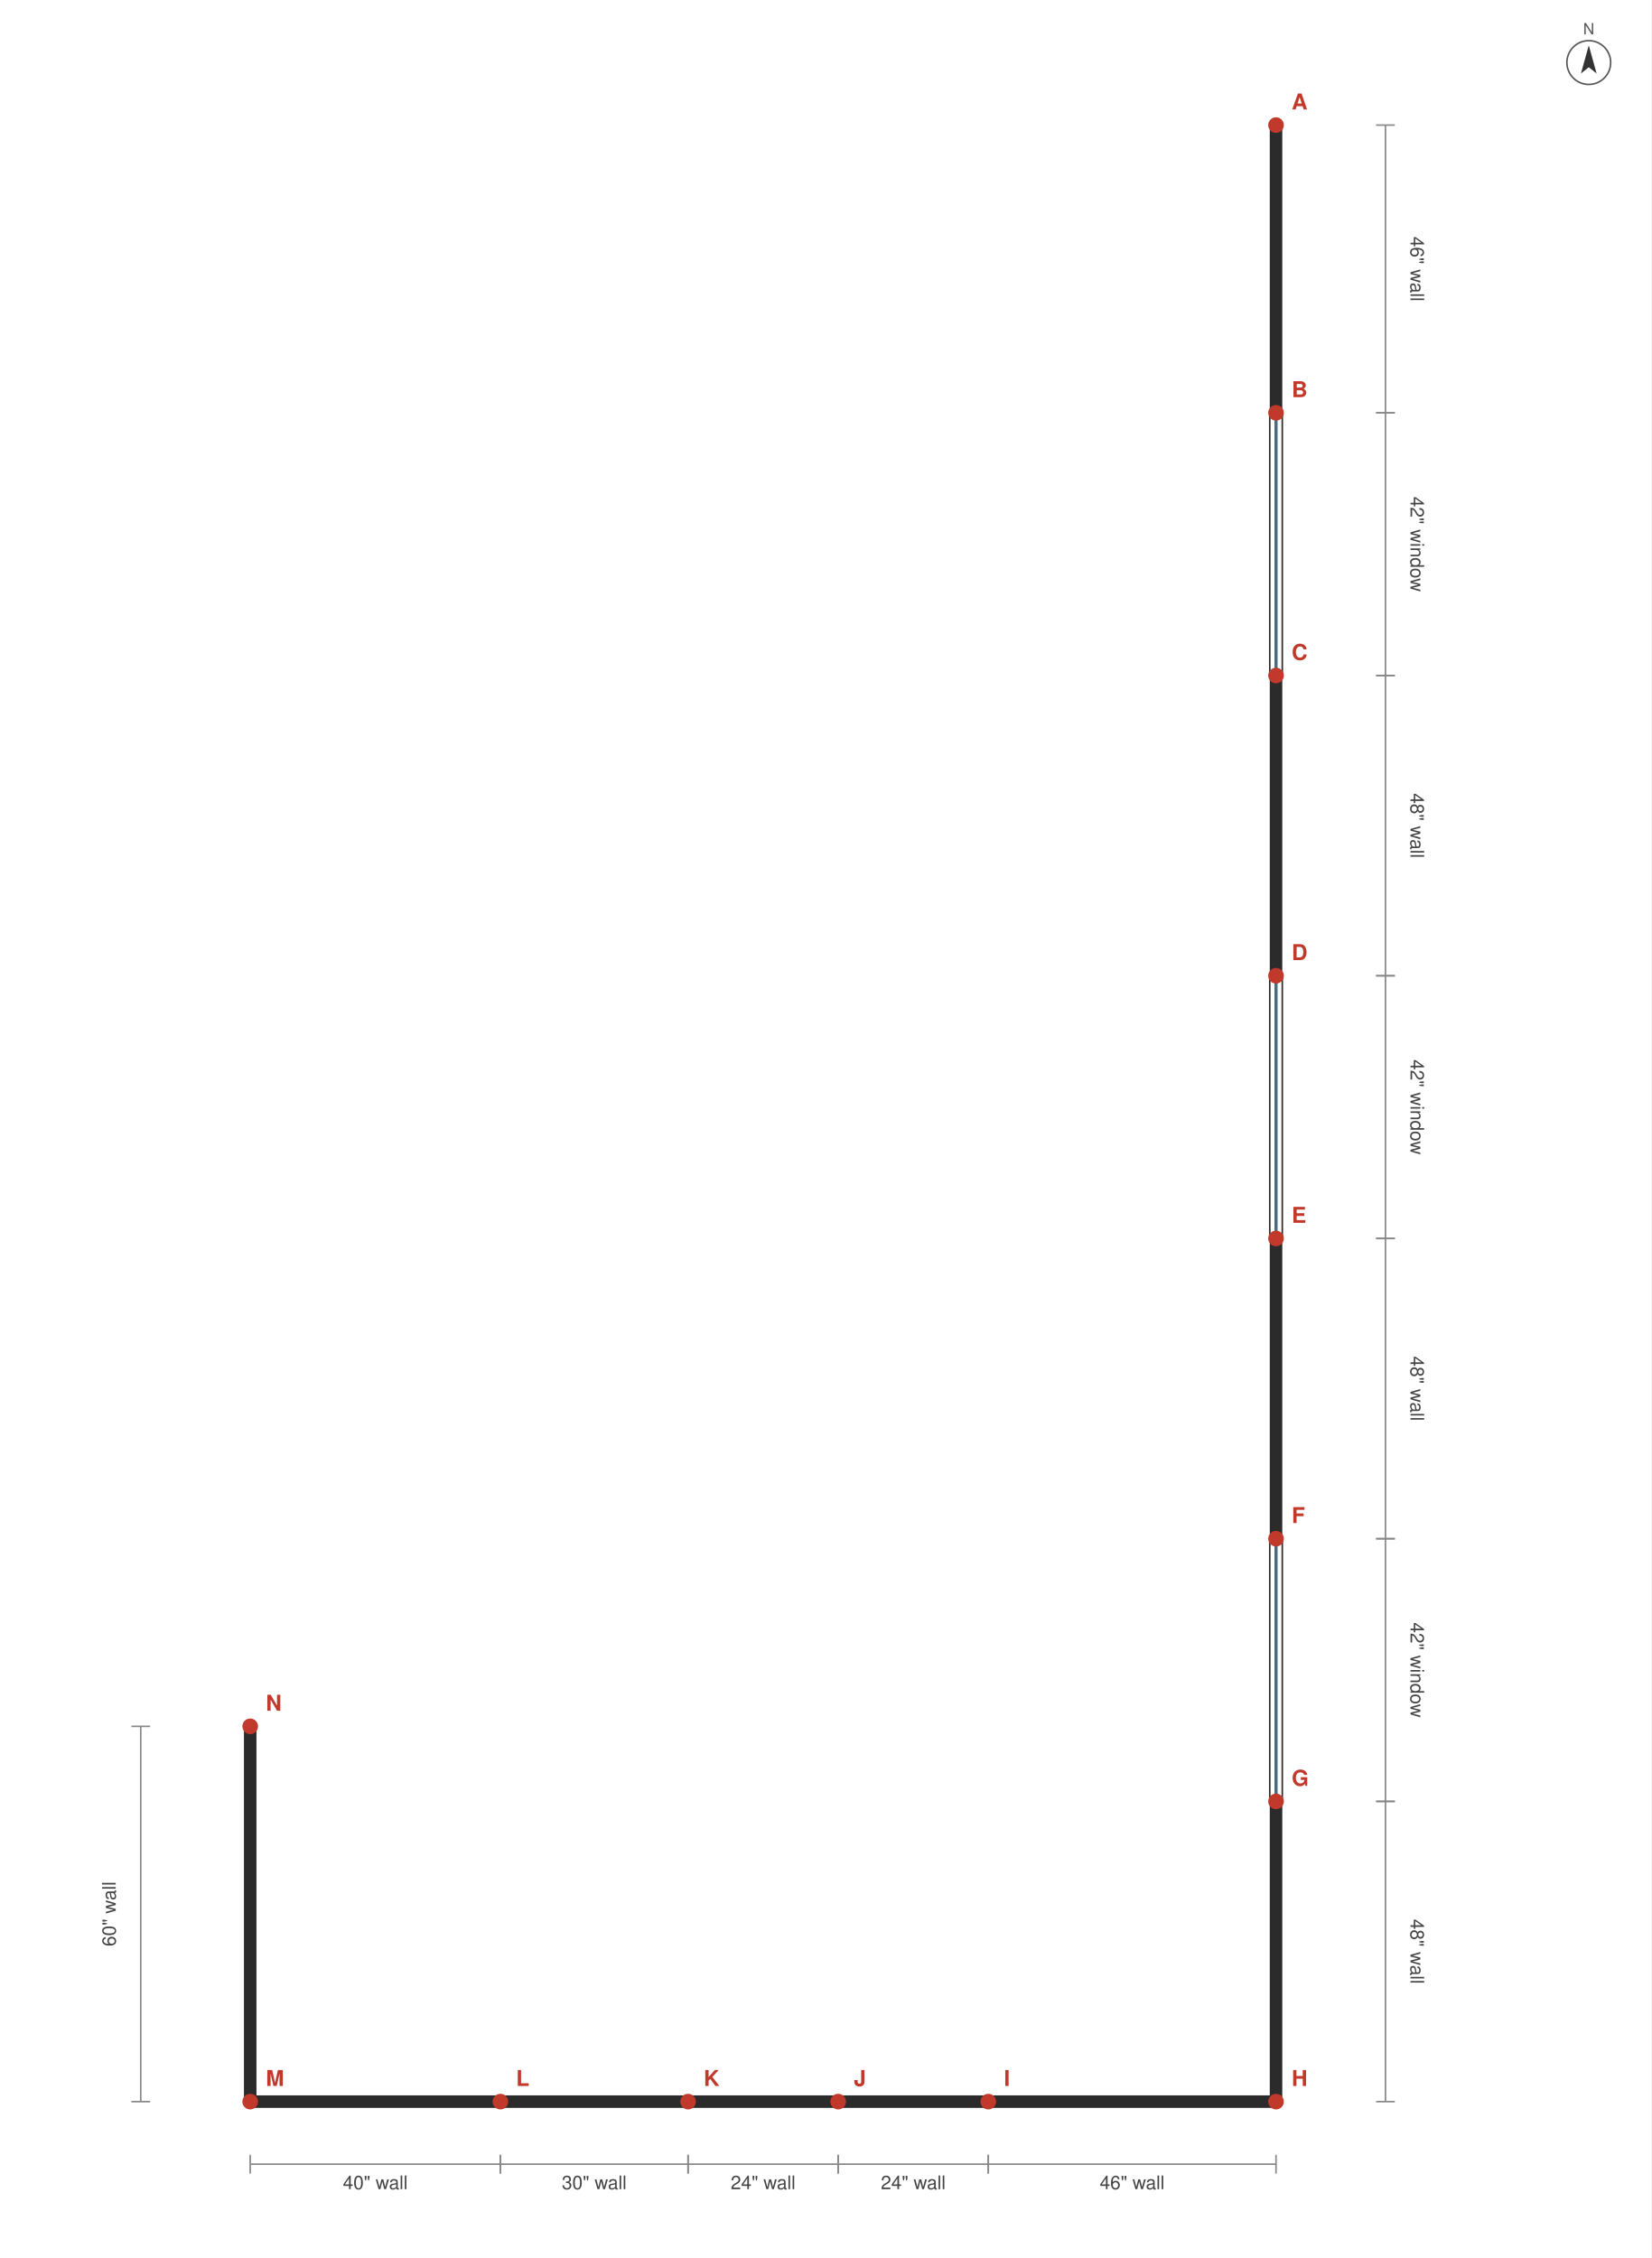
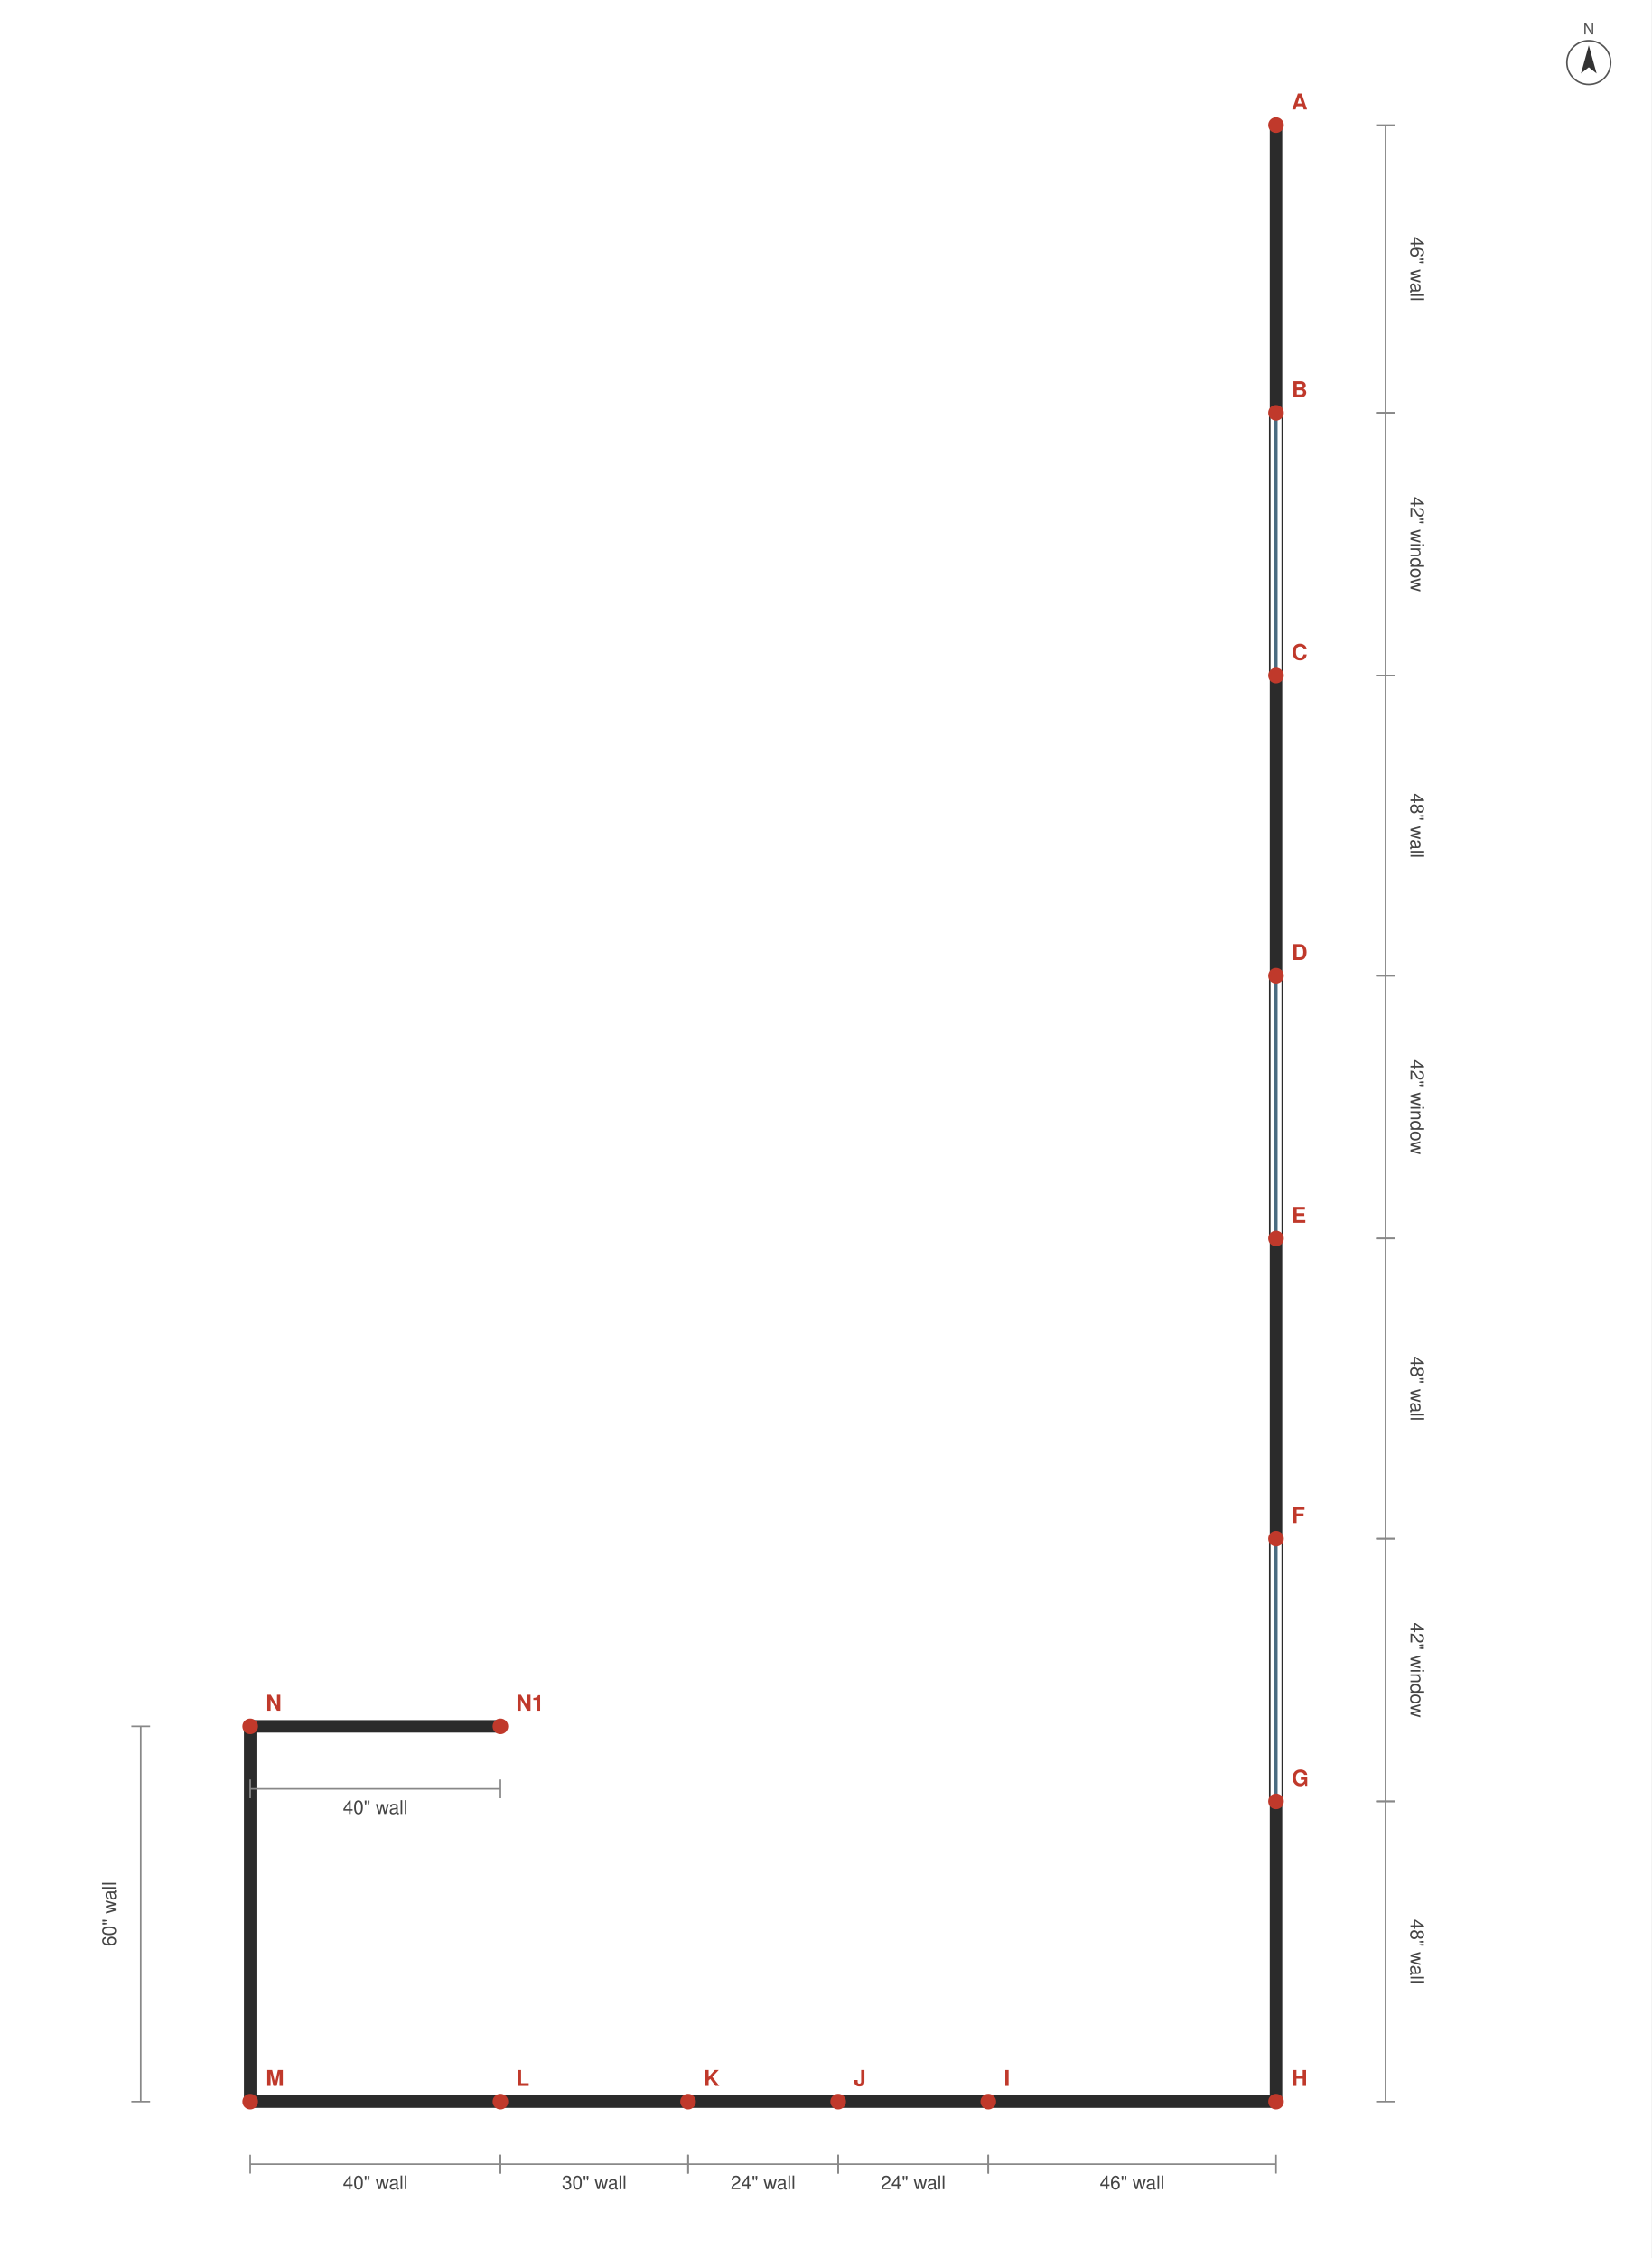
<svg xmlns="http://www.w3.org/2000/svg" viewBox="0 0 1056 1444" width="1056" height="1444" font-family="Helvetica, Arial, sans-serif">
  <rect width="1056" height="1444" fill="#ffffff" />
  <g id="north" transform="translate(1016,40)">
    <circle r="14" fill="none" stroke="#555" />
    <path d="M 0 -11 L 5 7 L 0 3 L -5 7 Z" fill="#333" />
    <text y="-18" font-size="10" fill="#555" text-anchor="middle">N</text>
  </g>
  <line id="wall-AB" x1="816" y1="80" x2="816" y2="264" stroke="#2b2b2b" stroke-width="8" />
  <g stroke="#888">
    <line x1="886" y1="80" x2="886" y2="264" />
    <line x1="880" y1="80" x2="892" y2="80" />
    <line x1="880" y1="264" x2="892" y2="264" />
  </g>
  <text x="902" y="172.0" font-size="12" fill="#444" text-anchor="middle" transform="rotate(90 902 172.0)">46" wall</text>
  <g id="window-BC">
    <rect x="812" y="264" width="8" height="168" fill="#fff" stroke="#2b2b2b" />
    <line x1="816" y1="264" x2="816" y2="432" stroke="#4a6b80" stroke-width="2" />
  </g>
  <g stroke="#888">
    <line x1="886" y1="264" x2="886" y2="432" />
    <line x1="880" y1="264" x2="892" y2="264" />
    <line x1="880" y1="432" x2="892" y2="432" />
  </g>
  <text x="902" y="348.0" font-size="12" fill="#444" text-anchor="middle" transform="rotate(90 902 348.0)">42" window</text>
  <line id="wall-CD" x1="816" y1="432" x2="816" y2="624" stroke="#2b2b2b" stroke-width="8" />
  <g stroke="#888">
    <line x1="886" y1="432" x2="886" y2="624" />
    <line x1="880" y1="432" x2="892" y2="432" />
    <line x1="880" y1="624" x2="892" y2="624" />
  </g>
  <text x="902" y="528.0" font-size="12" fill="#444" text-anchor="middle" transform="rotate(90 902 528.0)">48" wall</text>
  <g id="window-DE">
    <rect x="812" y="624" width="8" height="168" fill="#fff" stroke="#2b2b2b" />
    <line x1="816" y1="624" x2="816" y2="792" stroke="#4a6b80" stroke-width="2" />
  </g>
  <g stroke="#888">
    <line x1="886" y1="624" x2="886" y2="792" />
    <line x1="880" y1="624" x2="892" y2="624" />
    <line x1="880" y1="792" x2="892" y2="792" />
  </g>
  <text x="902" y="708.0" font-size="12" fill="#444" text-anchor="middle" transform="rotate(90 902 708.0)">42" window</text>
  <line id="wall-EF" x1="816" y1="792" x2="816" y2="984" stroke="#2b2b2b" stroke-width="8" />
  <g stroke="#888">
    <line x1="886" y1="792" x2="886" y2="984" />
    <line x1="880" y1="792" x2="892" y2="792" />
    <line x1="880" y1="984" x2="892" y2="984" />
  </g>
  <text x="902" y="888.0" font-size="12" fill="#444" text-anchor="middle" transform="rotate(90 902 888.0)">48" wall</text>
  <g id="window-FG">
    <rect x="812" y="984" width="8" height="168" fill="#fff" stroke="#2b2b2b" />
    <line x1="816" y1="984" x2="816" y2="1152" stroke="#4a6b80" stroke-width="2" />
  </g>
  <g stroke="#888">
    <line x1="886" y1="984" x2="886" y2="1152" />
    <line x1="880" y1="984" x2="892" y2="984" />
    <line x1="880" y1="1152" x2="892" y2="1152" />
  </g>
  <text x="902" y="1068.0" font-size="12" fill="#444" text-anchor="middle" transform="rotate(90 902 1068.0)">42" window</text>
  <line id="wall-GH" x1="816" y1="1152" x2="816" y2="1344" stroke="#2b2b2b" stroke-width="8" />
  <g stroke="#888">
    <line x1="886" y1="1152" x2="886" y2="1344" />
    <line x1="880" y1="1152" x2="892" y2="1152" />
    <line x1="880" y1="1344" x2="892" y2="1344" />
  </g>
  <text x="902" y="1248.0" font-size="12" fill="#444" text-anchor="middle" transform="rotate(90 902 1248.0)">48" wall</text>
  <line id="wall-HI" x1="816" y1="1344" x2="632" y2="1344" stroke="#2b2b2b" stroke-width="8" />
  <g stroke="#888">
    <line x1="816" y1="1384" x2="632" y2="1384" />
    <line x1="816" y1="1378" x2="816" y2="1390" />
    <line x1="632" y1="1378" x2="632" y2="1390" />
  </g>
  <text x="724.0" y="1400" font-size="12" fill="#444" text-anchor="middle">46" wall</text>
  <line id="wall-IJ" x1="632" y1="1344" x2="536" y2="1344" stroke="#2b2b2b" stroke-width="8" />
  <g stroke="#888">
    <line x1="632" y1="1384" x2="536" y2="1384" />
    <line x1="632" y1="1378" x2="632" y2="1390" />
    <line x1="536" y1="1378" x2="536" y2="1390" />
  </g>
  <text x="584.0" y="1400" font-size="12" fill="#444" text-anchor="middle">24" wall</text>
  <line id="wall-JK" x1="536" y1="1344" x2="440" y2="1344" stroke="#2b2b2b" stroke-width="8" />
  <g stroke="#888">
    <line x1="536" y1="1384" x2="440" y2="1384" />
    <line x1="536" y1="1378" x2="536" y2="1390" />
    <line x1="440" y1="1378" x2="440" y2="1390" />
  </g>
  <text x="488.0" y="1400" font-size="12" fill="#444" text-anchor="middle">24" wall</text>
  <line id="wall-KL" x1="440" y1="1344" x2="320" y2="1344" stroke="#2b2b2b" stroke-width="8" />
  <g stroke="#888">
    <line x1="440" y1="1384" x2="320" y2="1384" />
    <line x1="440" y1="1378" x2="440" y2="1390" />
    <line x1="320" y1="1378" x2="320" y2="1390" />
  </g>
  <text x="380.0" y="1400" font-size="12" fill="#444" text-anchor="middle">30" wall</text>
  <line id="wall-LM" x1="320" y1="1344" x2="160" y2="1344" stroke="#2b2b2b" stroke-width="8" />
  <g stroke="#888">
    <line x1="320" y1="1384" x2="160" y2="1384" />
    <line x1="320" y1="1378" x2="320" y2="1390" />
    <line x1="160" y1="1378" x2="160" y2="1390" />
  </g>
  <text x="240.0" y="1400" font-size="12" fill="#444" text-anchor="middle">40" wall</text>
  <line id="wall-MN" x1="160" y1="1344" x2="160" y2="1104" stroke="#2b2b2b" stroke-width="8" />
  <g stroke="#888">
    <line x1="90" y1="1344" x2="90" y2="1104" />
    <line x1="84" y1="1344" x2="96" y2="1344" />
    <line x1="84" y1="1104" x2="96" y2="1104" />
  </g>
  <text x="74" y="1224.0" font-size="12" fill="#444" text-anchor="middle" transform="rotate(-90 74 1224.0)">60" wall</text>
+   <line id="wall-NN1" x1="160" y1="1104" x2="320" y2="1104" stroke="#2b2b2b" stroke-width="8" />
+   <g stroke="#888">
+     <line x1="160" y1="1144" x2="320" y2="1144" />
+     <line x1="160" y1="1138" x2="160" y2="1150" />
+     <line x1="320" y1="1138" x2="320" y2="1150" />
+   </g>
+   <text x="240.0" y="1160" font-size="12" fill="#444" text-anchor="middle">40" wall</text>
  <g font-size="14" font-weight="700" fill="#c0392b">
    <circle cx="816" cy="80" r="5" />
    <text x="826" y="70">A</text>
    <circle cx="816" cy="264" r="5" />
    <text x="826" y="254">B</text>
    <circle cx="816" cy="432" r="5" />
    <text x="826" y="422">C</text>
    <circle cx="816" cy="624" r="5" />
    <text x="826" y="614">D</text>
    <circle cx="816" cy="792" r="5" />
    <text x="826" y="782">E</text>
    <circle cx="816" cy="984" r="5" />
    <text x="826" y="974">F</text>
    <circle cx="816" cy="1152" r="5" />
    <text x="826" y="1142">G</text>
    <circle cx="816" cy="1344" r="5" />
    <text x="826" y="1334">H</text>
    <circle cx="632" cy="1344" r="5" />
    <text x="642" y="1334">I</text>
    <circle cx="536" cy="1344" r="5" />
    <text x="546" y="1334">J</text>
    <circle cx="440" cy="1344" r="5" />
    <text x="450" y="1334">K</text>
    <circle cx="320" cy="1344" r="5" />
    <text x="330" y="1334">L</text>
    <circle cx="160" cy="1344" r="5" />
    <text x="170" y="1334">M</text>
    <circle cx="160" cy="1104" r="5" />
    <text x="170" y="1094">N</text>
+     <circle cx="320" cy="1104" r="5" />
+     <text x="330" y="1094">N1</text>
  </g>
</svg>
